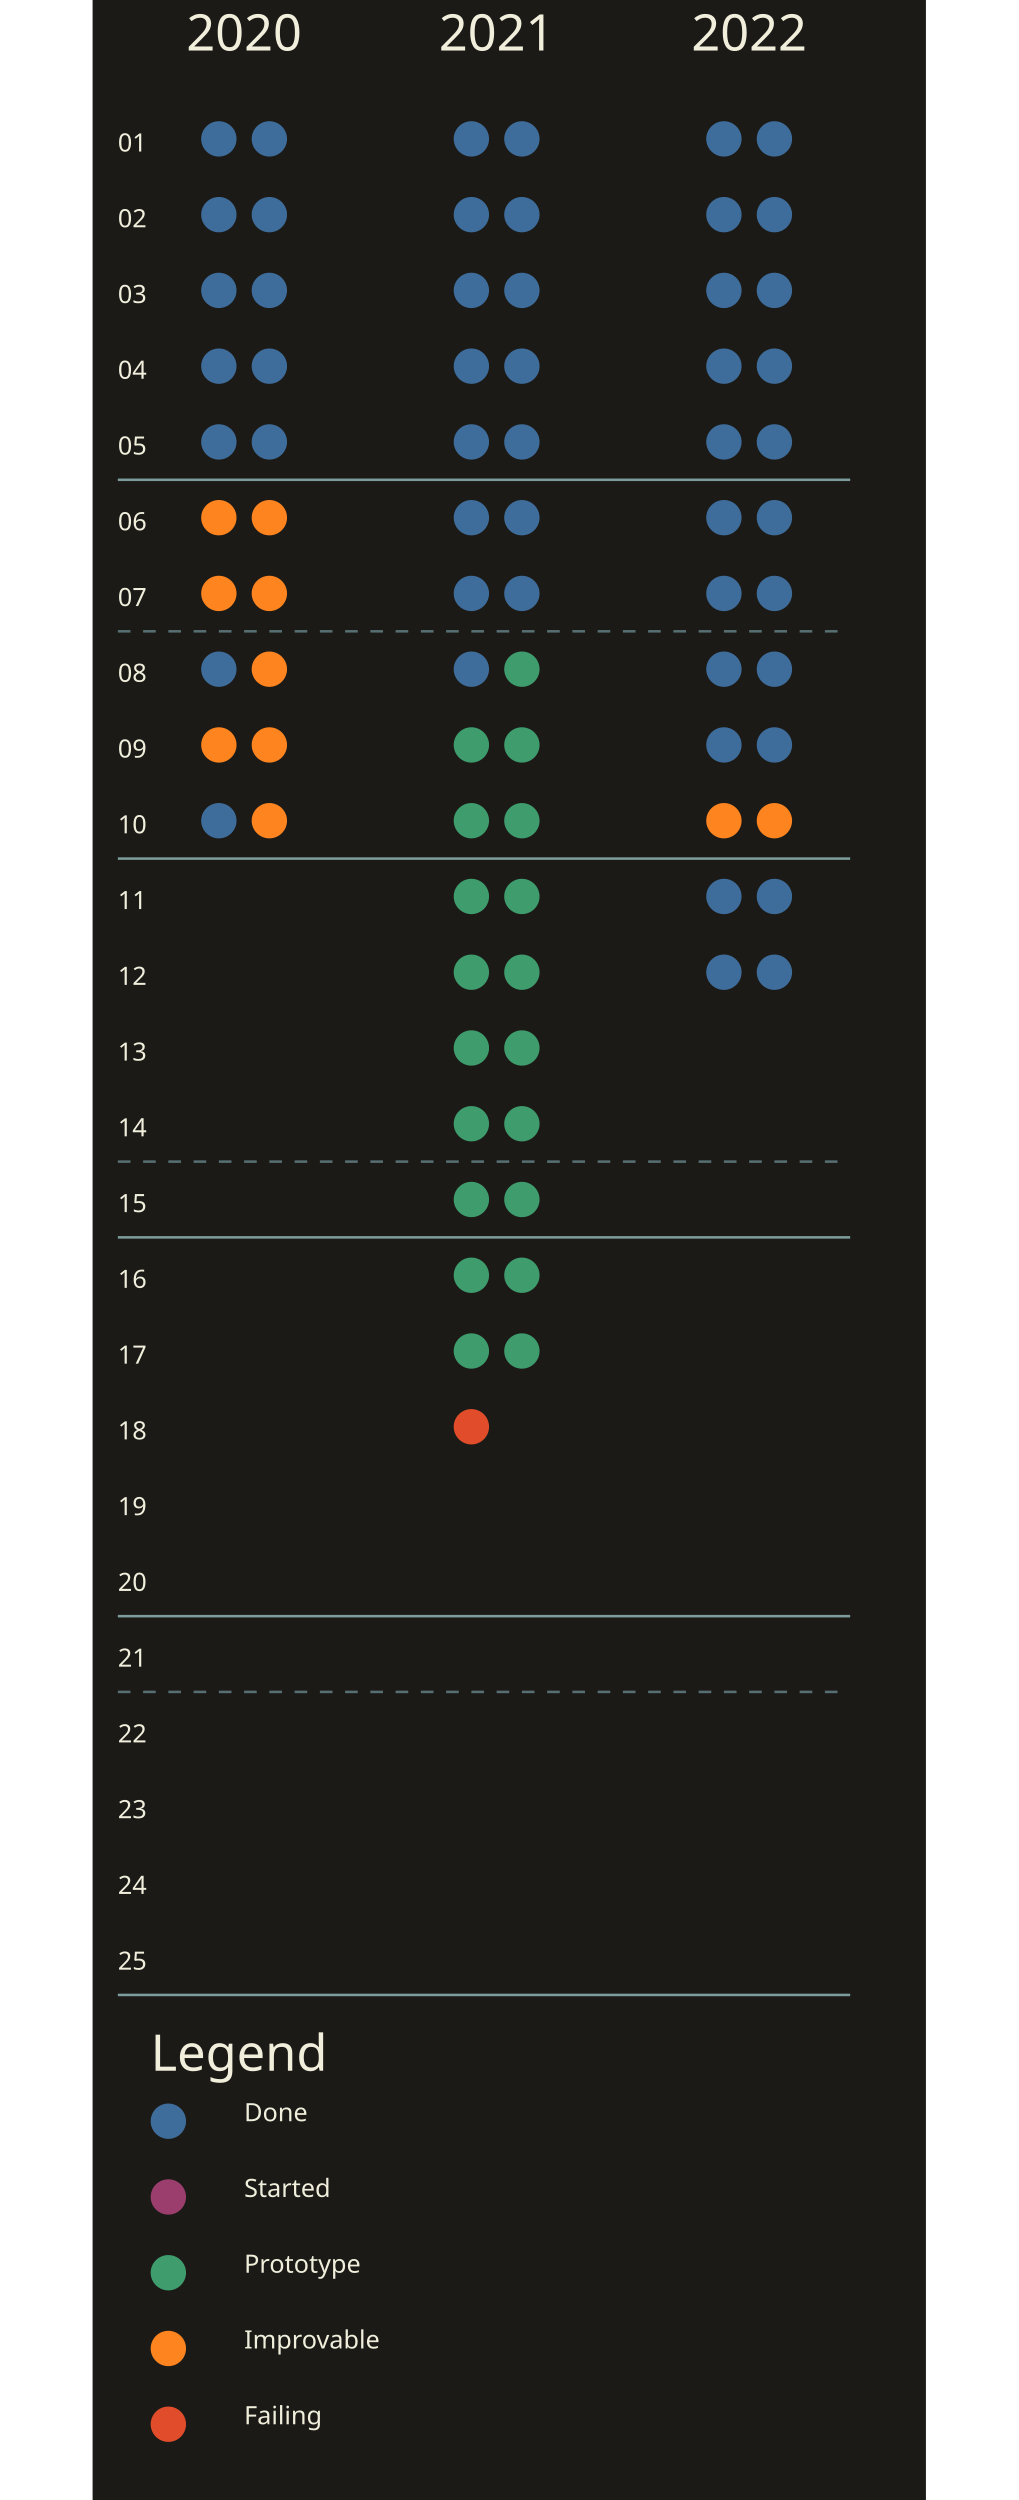
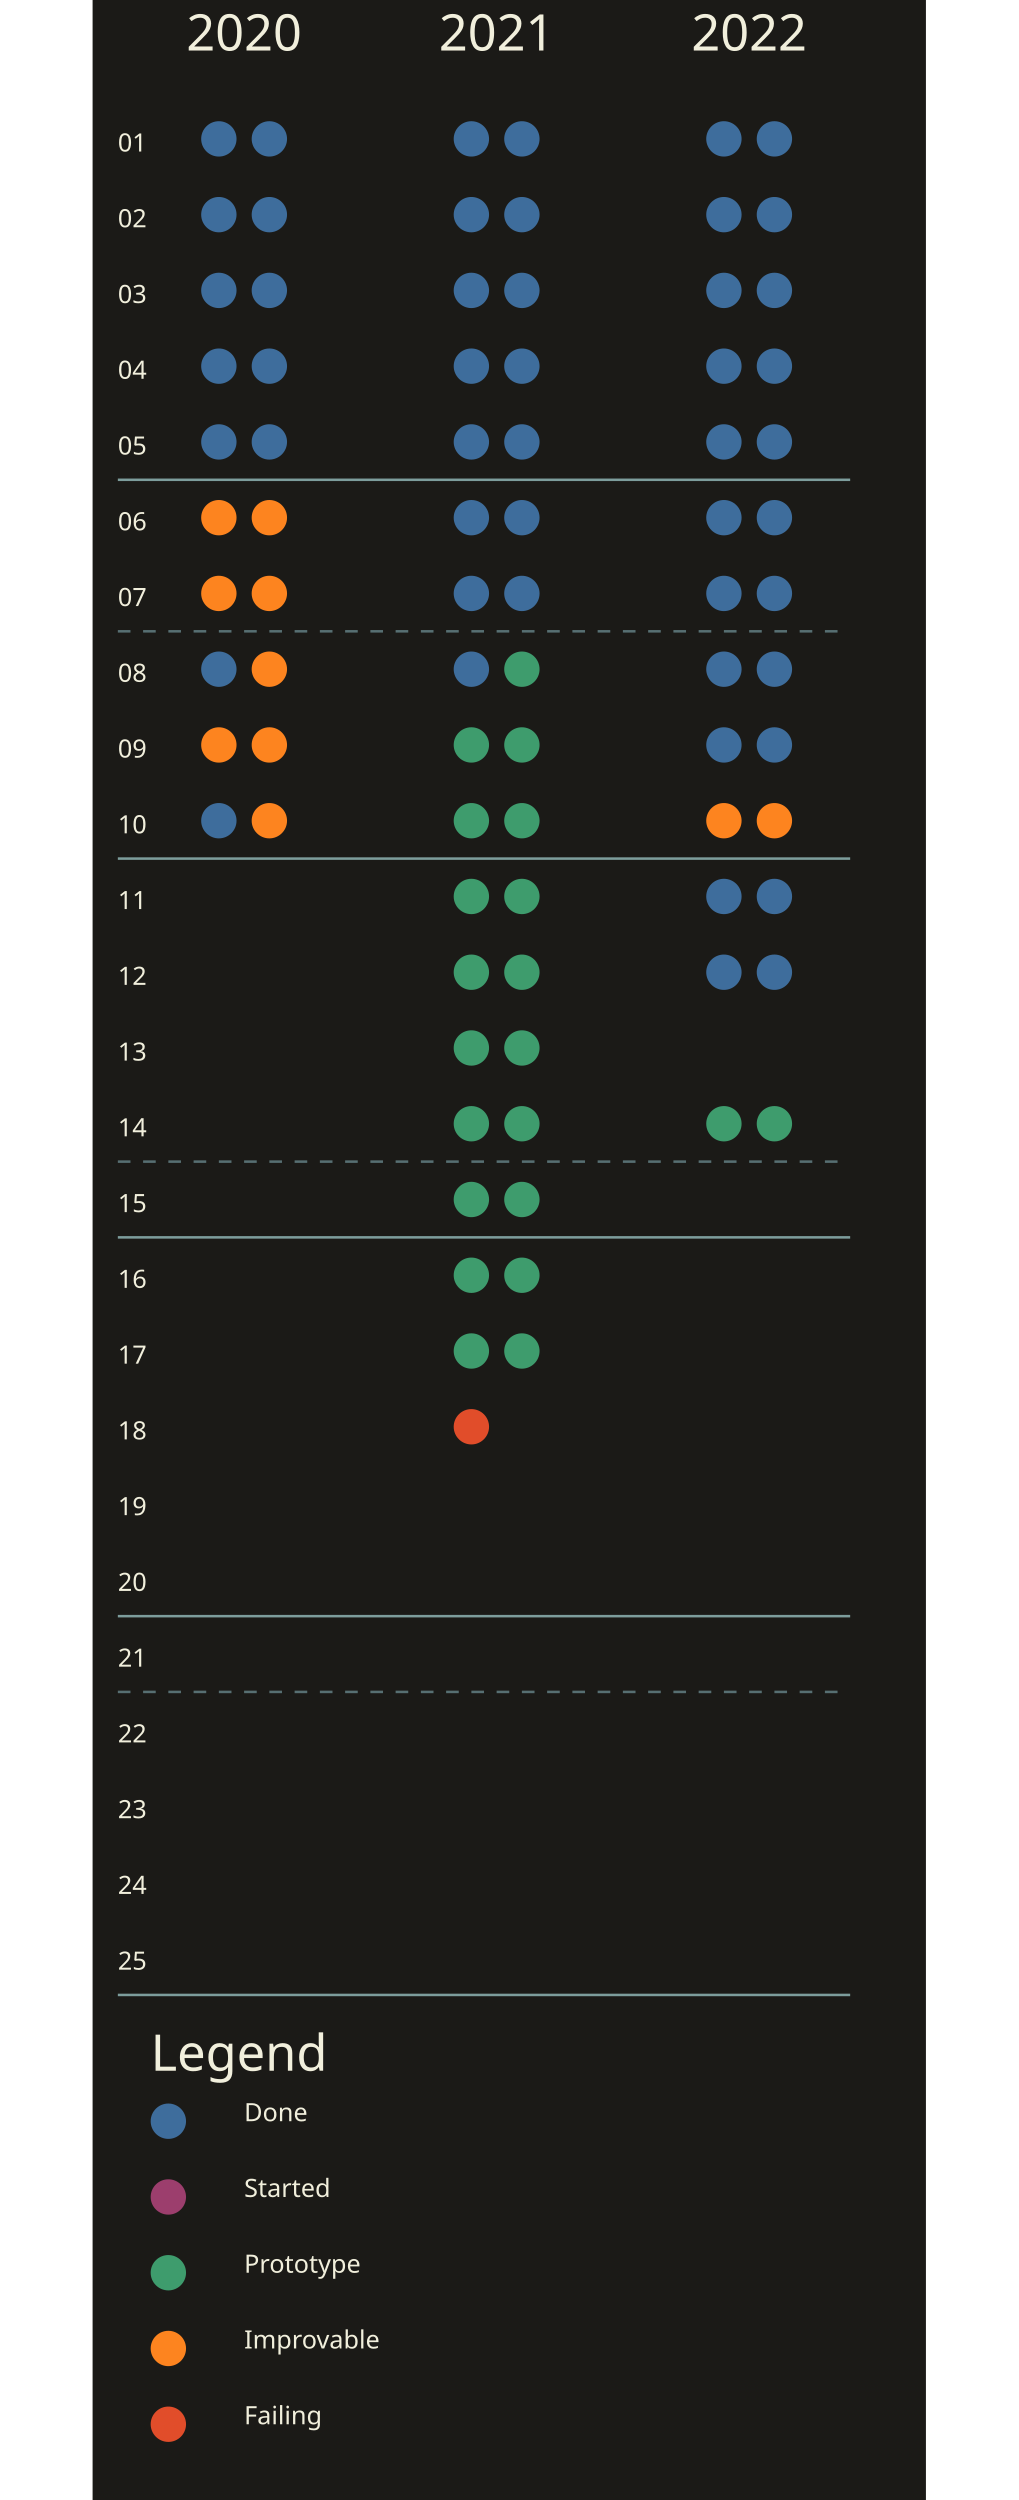
<svg xmlns="http://www.w3.org/2000/svg" height="810" style="font-family: 'Recursive', sans-serif;" viewBox="0 0 330 990" width="330">
  <defs>
    <style>
@font-face {
    font-family: 'Recursive';
    src: url('https://fonts.googleapis.com/css2?family=Recursive:wght,CASL@500,1&amp;display=swap');
  }
</style>
  </defs>
  <rect fill="#1b1a17" height="100%" width="100%" />
  <text fill="#F1EFDC" font-size="20" text-anchor="middle" x="60" y="20">
2020
</text>
  <circle cx="50" cy="55" fill="#3e6d9c" r="7" />
  <circle cx="70" cy="55" fill="#3e6d9c" r="7" />
  <circle cx="50" cy="85" fill="#3e6d9c" r="7" />
  <circle cx="70" cy="85" fill="#3e6d9c" r="7" />
  <circle cx="50" cy="115" fill="#3e6d9c" r="7" />
  <circle cx="70" cy="115" fill="#3e6d9c" r="7" />
  <circle cx="50" cy="145" fill="#3e6d9c" r="7" />
  <circle cx="70" cy="145" fill="#3e6d9c" r="7" />
  <circle cx="50" cy="175" fill="#3e6d9c" r="7" />
  <circle cx="70" cy="175" fill="#3e6d9c" r="7" />
  <circle cx="50" cy="205" fill="#fd841f" r="7" />
  <circle cx="70" cy="205" fill="#fd841f" r="7" />
  <circle cx="50" cy="235" fill="#fd841f" r="7" />
  <circle cx="70" cy="235" fill="#fd841f" r="7" />
  <circle cx="50" cy="265" fill="#3e6d9c" r="7" />
  <circle cx="70" cy="265" fill="#fd841f" r="7" />
  <circle cx="50" cy="295" fill="#fd841f" r="7" />
  <circle cx="70" cy="295" fill="#fd841f" r="7" />
  <circle cx="50" cy="325" fill="#3e6d9c" r="7" />
  <circle cx="70" cy="325" fill="#fd841f" r="7" />
  <text fill="#F1EFDC" font-size="20" text-anchor="middle" x="160" y="20">
2021
</text>
  <circle cx="150" cy="55" fill="#3e6d9c" r="7" />
  <circle cx="170" cy="55" fill="#3e6d9c" r="7" />
  <circle cx="150" cy="85" fill="#3e6d9c" r="7" />
  <circle cx="170" cy="85" fill="#3e6d9c" r="7" />
  <circle cx="150" cy="115" fill="#3e6d9c" r="7" />
  <circle cx="170" cy="115" fill="#3e6d9c" r="7" />
  <circle cx="150" cy="145" fill="#3e6d9c" r="7" />
  <circle cx="170" cy="145" fill="#3e6d9c" r="7" />
  <circle cx="150" cy="175" fill="#3e6d9c" r="7" />
  <circle cx="170" cy="175" fill="#3e6d9c" r="7" />
  <circle cx="150" cy="205" fill="#3e6d9c" r="7" />
  <circle cx="170" cy="205" fill="#3e6d9c" r="7" />
  <circle cx="150" cy="235" fill="#3e6d9c" r="7" />
  <circle cx="170" cy="235" fill="#3e6d9c" r="7" />
  <circle cx="150" cy="265" fill="#3e6d9c" r="7" />
  <circle cx="170" cy="265" fill="#3e9c6d" r="7" />
  <circle cx="150" cy="295" fill="#3e9c6d" r="7" />
  <circle cx="170" cy="295" fill="#3e9c6d" r="7" />
  <circle cx="150" cy="325" fill="#3e9c6d" r="7" />
  <circle cx="170" cy="325" fill="#3e9c6d" r="7" />
  <circle cx="150" cy="355" fill="#3e9c6d" r="7" />
  <circle cx="170" cy="355" fill="#3e9c6d" r="7" />
  <circle cx="150" cy="385" fill="#3e9c6d" r="7" />
  <circle cx="170" cy="385" fill="#3e9c6d" r="7" />
  <circle cx="150" cy="415" fill="#3e9c6d" r="7" />
  <circle cx="170" cy="415" fill="#3e9c6d" r="7" />
  <circle cx="150" cy="445" fill="#3e9c6d" r="7" />
  <circle cx="170" cy="445" fill="#3e9c6d" r="7" />
  <circle cx="150" cy="475" fill="#3e9c6d" r="7" />
  <circle cx="170" cy="475" fill="#3e9c6d" r="7" />
  <circle cx="150" cy="505" fill="#3e9c6d" r="7" />
  <circle cx="170" cy="505" fill="#3e9c6d" r="7" />
  <circle cx="150" cy="535" fill="#3e9c6d" r="7" />
  <circle cx="170" cy="535" fill="#3e9c6d" r="7" />
  <circle cx="150" cy="565" fill="#e14d2a" r="7" />
  <text fill="#F1EFDC" font-size="20" text-anchor="middle" x="260" y="20">
2022
</text>
  <circle cx="250" cy="55" fill="#3e6d9c" r="7" />
  <circle cx="270" cy="55" fill="#3e6d9c" r="7" />
  <circle cx="250" cy="85" fill="#3e6d9c" r="7" />
  <circle cx="270" cy="85" fill="#3e6d9c" r="7" />
  <circle cx="250" cy="115" fill="#3e6d9c" r="7" />
  <circle cx="270" cy="115" fill="#3e6d9c" r="7" />
  <circle cx="250" cy="145" fill="#3e6d9c" r="7" />
  <circle cx="270" cy="145" fill="#3e6d9c" r="7" />
  <circle cx="250" cy="175" fill="#3e6d9c" r="7" />
  <circle cx="270" cy="175" fill="#3e6d9c" r="7" />
  <circle cx="250" cy="205" fill="#3e6d9c" r="7" />
  <circle cx="270" cy="205" fill="#3e6d9c" r="7" />
  <circle cx="250" cy="235" fill="#3e6d9c" r="7" />
  <circle cx="270" cy="235" fill="#3e6d9c" r="7" />
  <circle cx="250" cy="265" fill="#3e6d9c" r="7" />
  <circle cx="270" cy="265" fill="#3e6d9c" r="7" />
  <circle cx="250" cy="295" fill="#3e6d9c" r="7" />
  <circle cx="270" cy="295" fill="#3e6d9c" r="7" />
  <circle cx="250" cy="325" fill="#fd841f" r="7" />
  <circle cx="270" cy="325" fill="#fd841f" r="7" />
  <circle cx="250" cy="355" fill="#3e6d9c" r="7" />
  <circle cx="270" cy="355" fill="#3e6d9c" r="7" />
  <circle cx="250" cy="385" fill="#3e6d9c" r="7" />
  <circle cx="270" cy="385" fill="#3e6d9c" r="7" />
+   <circle cx="250" cy="445" fill="#3e9c6d" r="7" />
+   <circle cx="270" cy="445" fill="#3e9c6d" r="7" />
  <text fill="#F1EFDC" font-size="10" x="10" y="60">
01
</text>
  <text fill="#F1EFDC" font-size="10" x="10" y="90">
02
</text>
  <text fill="#F1EFDC" font-size="10" x="10" y="120">
03
</text>
  <text fill="#F1EFDC" font-size="10" x="10" y="150">
04
</text>
  <text fill="#F1EFDC" font-size="10" x="10" y="180">
05
</text>
  <line stroke="#7D9D9C" x1="10" x2="300" y1="190" y2="190" />
  <text fill="#F1EFDC" font-size="10" x="10" y="210">
06
</text>
  <text fill="#F1EFDC" font-size="10" x="10" y="240">
07
</text>
  <line stroke="#576F72" stroke-dasharray="5,5" x1="10" x2="300" y1="250" y2="250" />
  <text fill="#F1EFDC" font-size="10" x="10" y="270">
08
</text>
  <text fill="#F1EFDC" font-size="10" x="10" y="300">
09
</text>
  <text fill="#F1EFDC" font-size="10" x="10" y="330">
10
</text>
  <line stroke="#7D9D9C" x1="10" x2="300" y1="340" y2="340" />
  <text fill="#F1EFDC" font-size="10" x="10" y="360">
11
</text>
  <text fill="#F1EFDC" font-size="10" x="10" y="390">
12
</text>
  <text fill="#F1EFDC" font-size="10" x="10" y="420">
13
</text>
  <text fill="#F1EFDC" font-size="10" x="10" y="450">
14
</text>
  <line stroke="#576F72" stroke-dasharray="5,5" x1="10" x2="300" y1="460" y2="460" />
  <text fill="#F1EFDC" font-size="10" x="10" y="480">
15
</text>
  <line stroke="#7D9D9C" x1="10" x2="300" y1="490" y2="490" />
  <text fill="#F1EFDC" font-size="10" x="10" y="510">
16
</text>
  <text fill="#F1EFDC" font-size="10" x="10" y="540">
17
</text>
  <text fill="#F1EFDC" font-size="10" x="10" y="570">
18
</text>
  <text fill="#F1EFDC" font-size="10" x="10" y="600">
19
</text>
  <text fill="#F1EFDC" font-size="10" x="10" y="630">
20
</text>
  <line stroke="#7D9D9C" x1="10" x2="300" y1="640" y2="640" />
  <text fill="#F1EFDC" font-size="10" x="10" y="660">
21
</text>
  <line stroke="#576F72" stroke-dasharray="5,5" x1="10" x2="300" y1="670" y2="670" />
  <text fill="#F1EFDC" font-size="10" x="10" y="690">
22
</text>
  <text fill="#F1EFDC" font-size="10" x="10" y="720">
23
</text>
  <text fill="#F1EFDC" font-size="10" x="10" y="750">
24
</text>
  <text fill="#F1EFDC" font-size="10" x="10" y="780">
25
</text>
  <line stroke="#7D9D9C" x1="10" x2="300" y1="790" y2="790" />
  <text fill="#F1EFDC" font-size="20" text-anchor="left" x="23" y="820">
Legend
</text>
  <circle cx="30" cy="840" fill="#3e6d9c" r="7" />
  <text fill="#F1EFDC" font-size="10" x="60" y="840">

Done

</text>
  <circle cx="30" cy="870" fill="#9c3e6d" r="7" />
  <text fill="#F1EFDC" font-size="10" x="60" y="870">

Started

</text>
  <circle cx="30" cy="900" fill="#3e9c6d" r="7" />
  <text fill="#F1EFDC" font-size="10" x="60" y="900">

Prototype

</text>
  <circle cx="30" cy="930" fill="#fd841f" r="7" />
  <text fill="#F1EFDC" font-size="10" x="60" y="930">

Improvable

</text>
  <circle cx="30" cy="960" fill="#e14d2a" r="7" />
  <text fill="#F1EFDC" font-size="10" x="60" y="960">

Failing

</text>
</svg>
